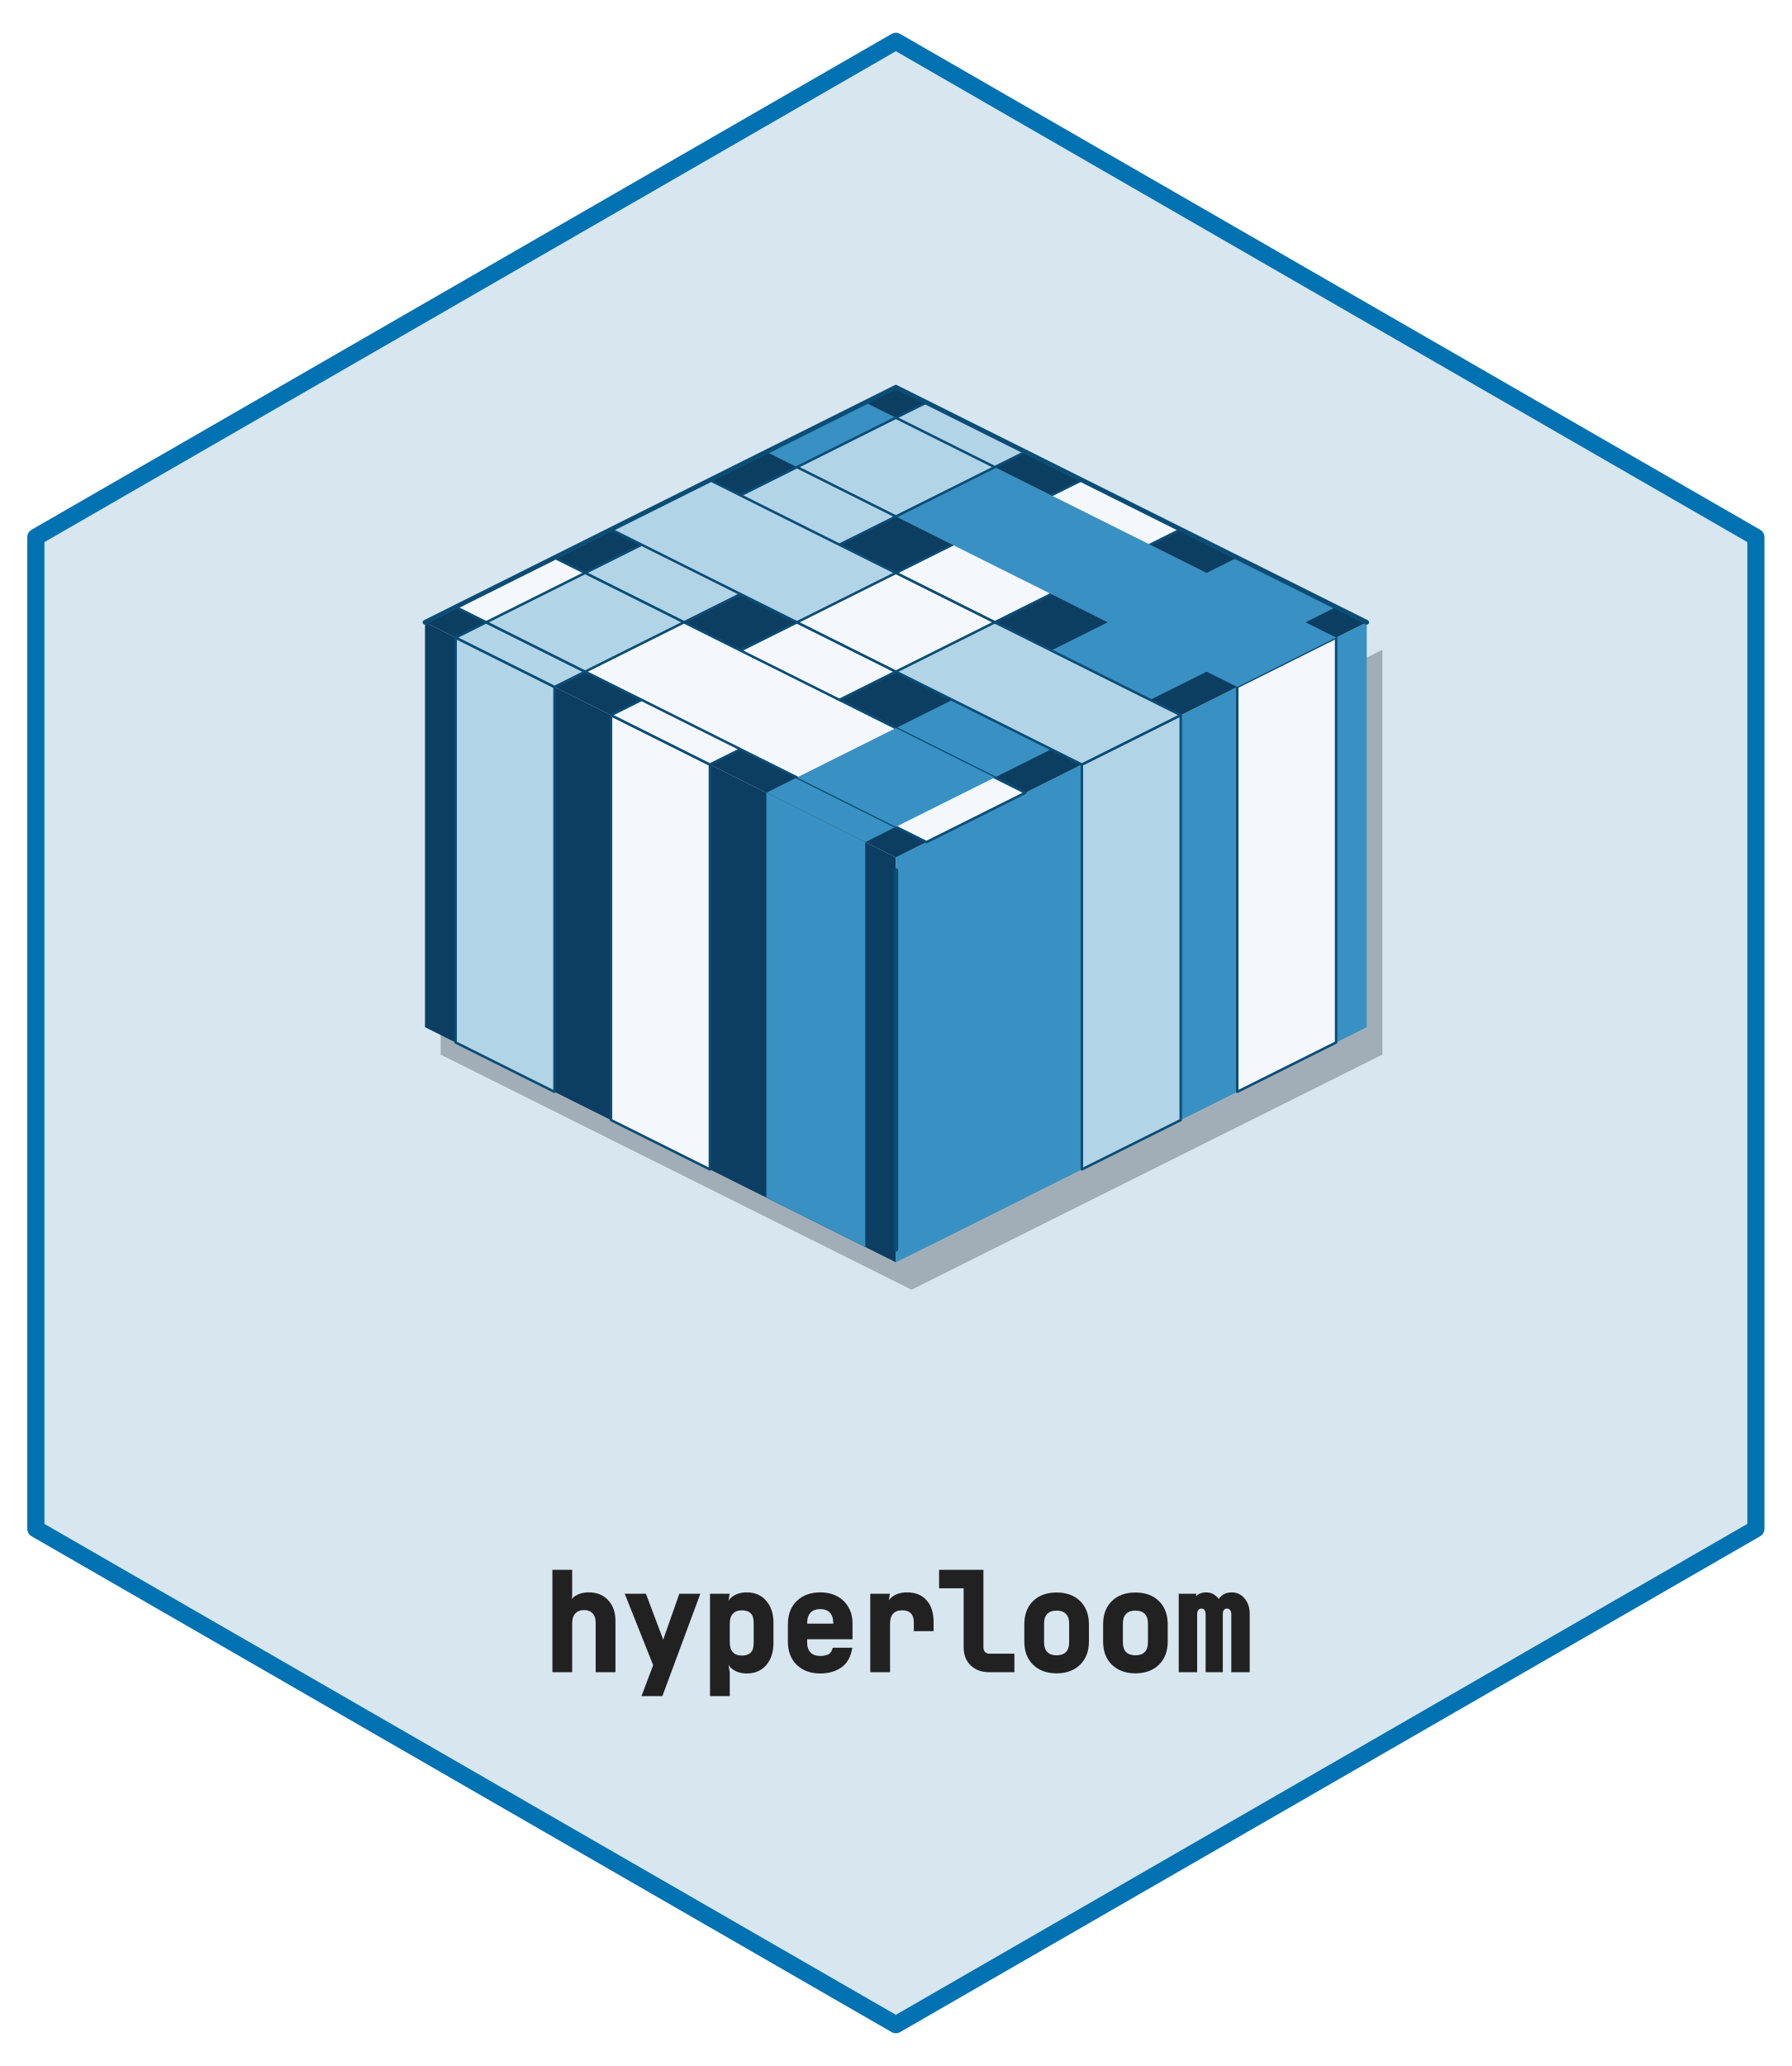
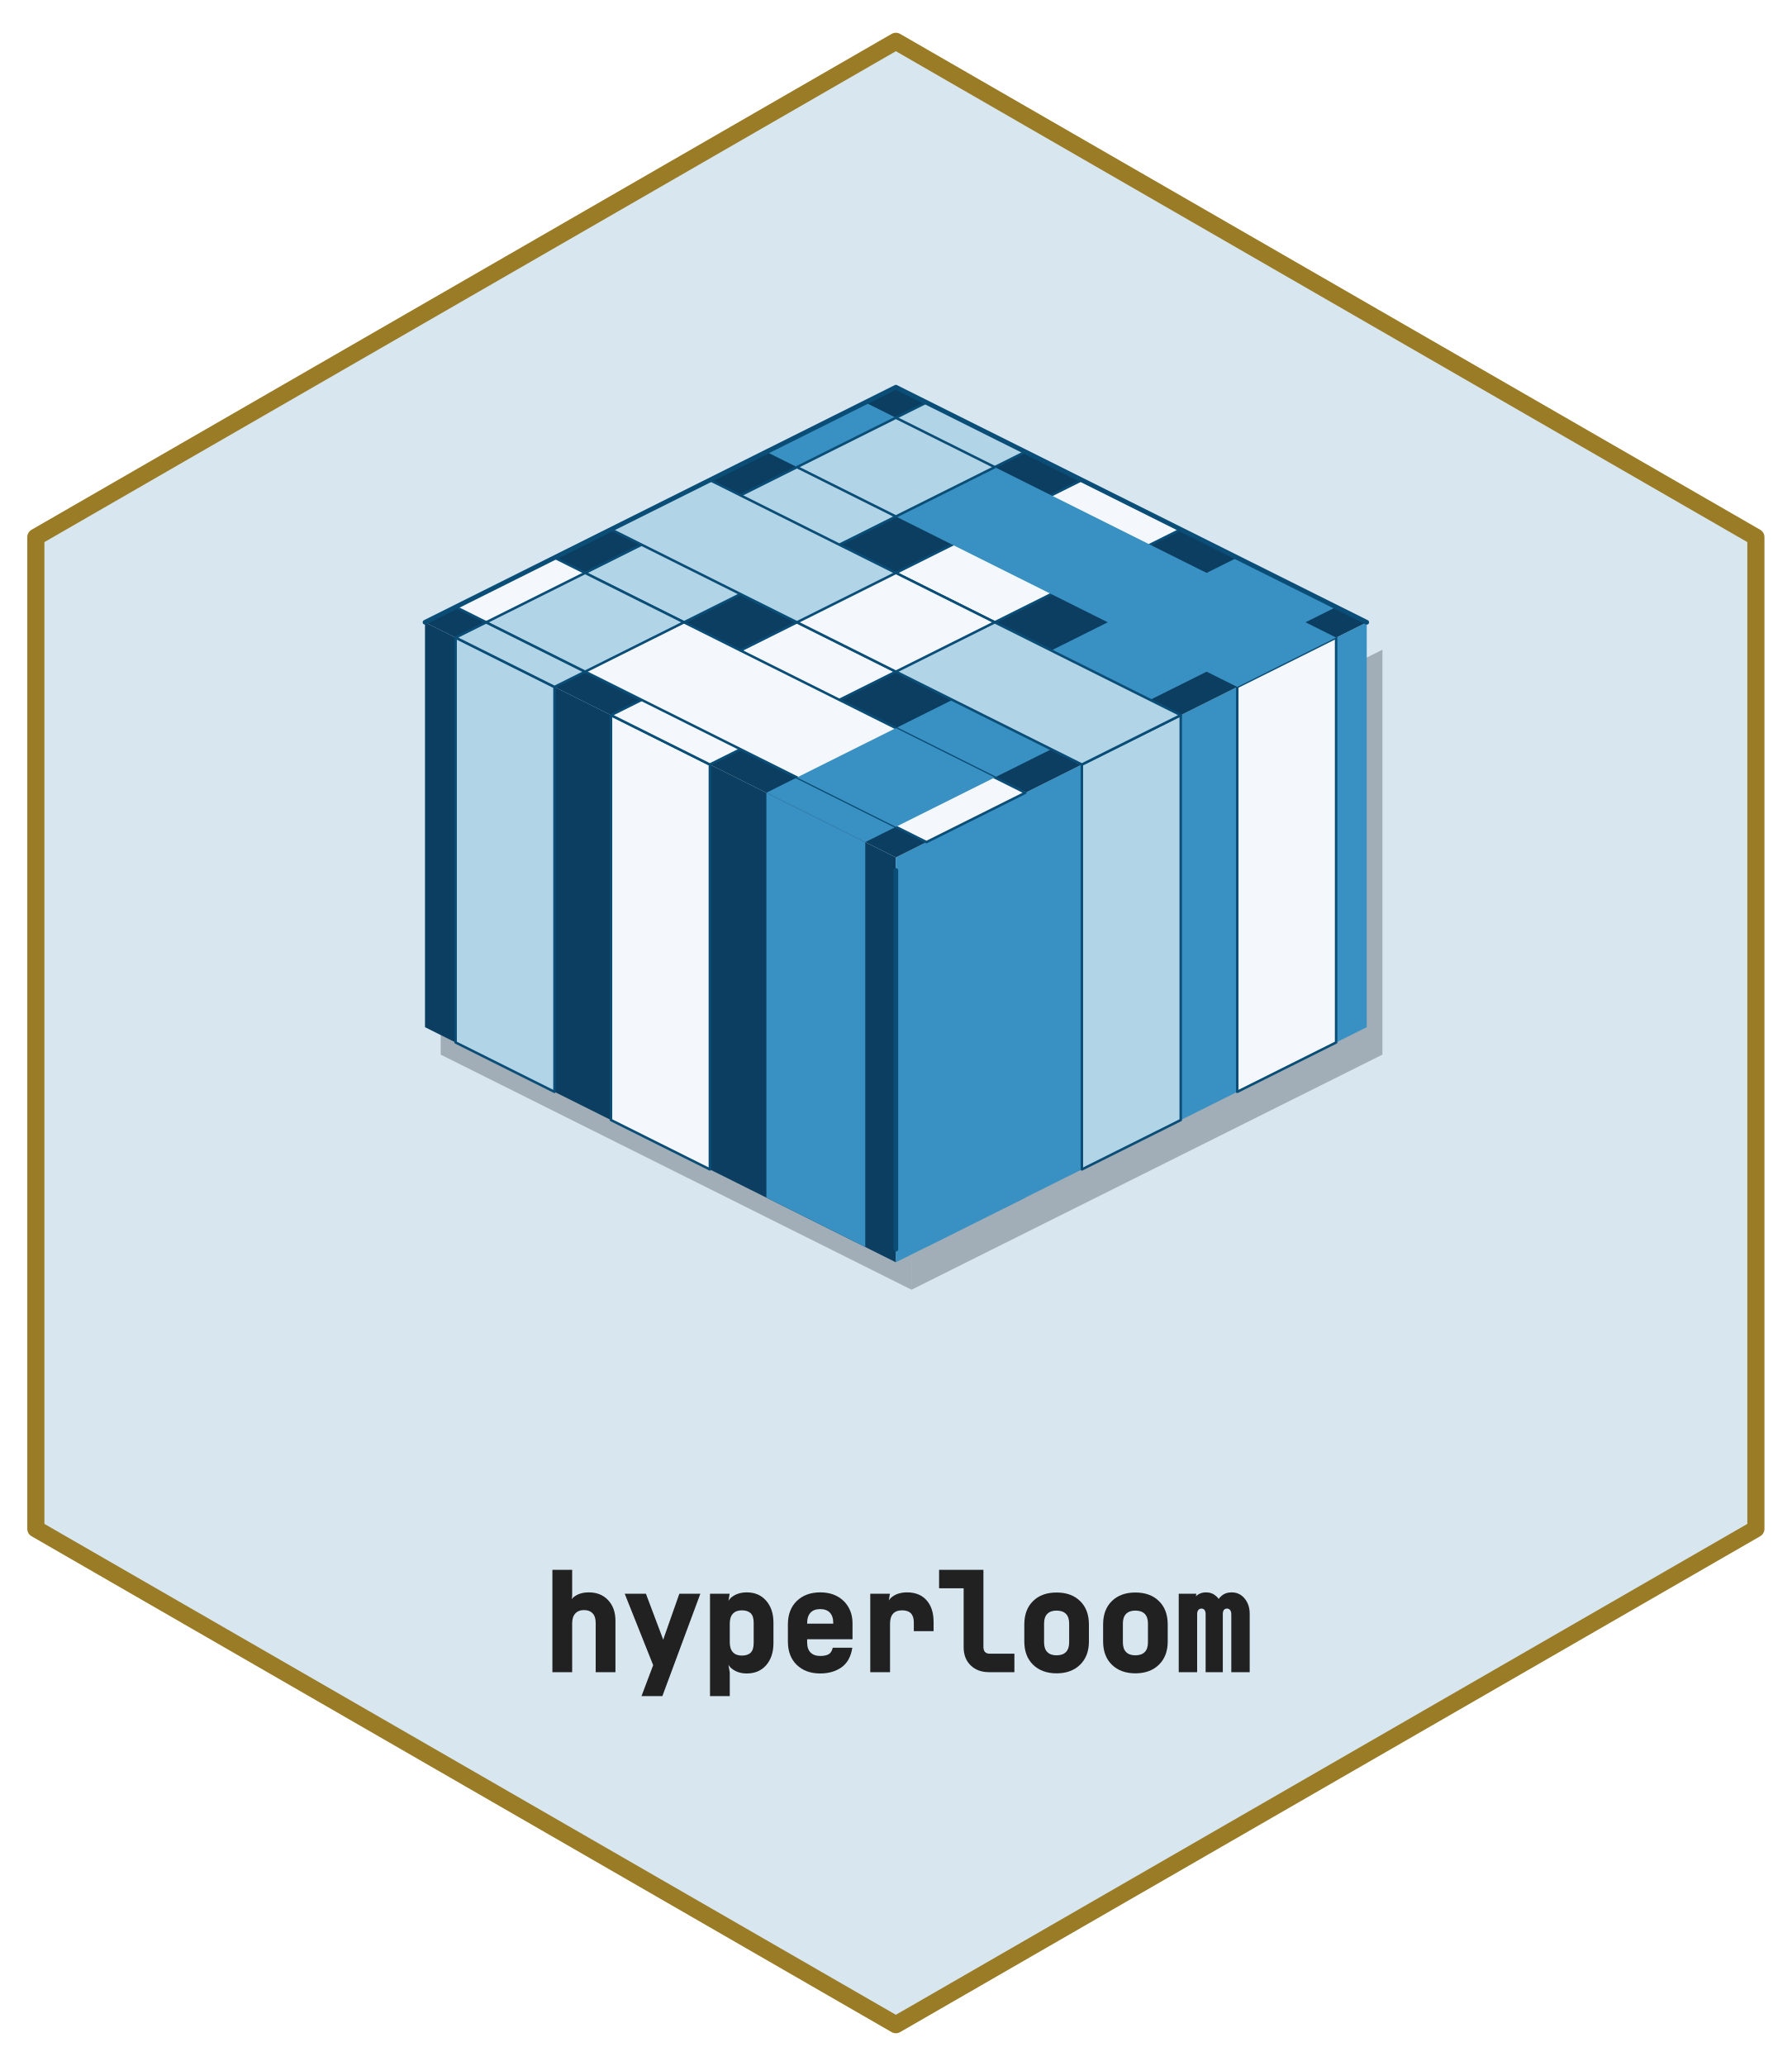
<svg xmlns="http://www.w3.org/2000/svg" xmlns:xlink="http://www.w3.org/1999/xlink" width="432" height="498" viewBox="0 0 432 498">
  <defs>
    <g>
      <g id="glyph-0-0">
        <path d="M 2.688 0 L 2.688 -24.672 L 7.453 -24.672 L 7.453 -18.25 L 6.766 -14.891 C 6.535 -16.285 6.891 -17.359 7.828 -18.109 C 8.773 -18.859 9.988 -19.234 11.469 -19.234 C 13.406 -19.234 14.957 -18.609 16.125 -17.359 C 17.301 -16.109 17.891 -14.445 17.891 -12.375 L 17.891 0 L 13.125 0 L 13.125 -11.891 C 13.125 -12.91 12.875 -13.676 12.375 -14.188 C 11.883 -14.707 11.195 -14.969 10.312 -14.969 C 9.414 -14.969 8.711 -14.691 8.203 -14.141 C 7.703 -13.598 7.453 -12.805 7.453 -11.766 L 7.453 0 Z M 2.688 0 " />
      </g>
      <g id="glyph-0-1">
        <path d="M 5.172 5.766 L 7.984 -1.688 L 1.125 -18.906 L 6.234 -18.906 L 10.125 -8.578 C 10.332 -8.086 10.52 -7.555 10.688 -6.984 C 10.863 -6.41 10.781 -6.082 10.438 -6 C 10.082 -6.082 9.988 -6.406 10.156 -6.969 C 10.32 -7.539 10.488 -8.07 10.656 -8.562 L 14.297 -18.906 L 19.359 -18.906 L 10.203 5.766 Z M 5.172 5.766 " />
      </g>
      <g id="glyph-0-2">
        <path d="M 2.688 5.766 L 2.688 -18.906 L 7.422 -18.906 L 6.766 -14.922 C 6.609 -16.328 7.008 -17.395 7.969 -18.125 C 8.938 -18.863 10.133 -19.234 11.562 -19.234 C 13.508 -19.234 15.066 -18.562 16.234 -17.219 C 17.398 -15.875 17.984 -14.117 17.984 -11.953 L 17.984 -7 C 17.984 -4.801 17.398 -3.031 16.234 -1.688 C 15.066 -0.352 13.508 0.312 11.562 0.312 C 10.125 0.312 8.922 -0.07 7.953 -0.844 C 6.984 -1.613 6.566 -2.691 6.703 -4.078 L 6.734 -4.078 L 7.453 0.078 L 7.453 5.766 Z M 10.359 -4 C 11.285 -4 11.992 -4.227 12.484 -4.688 C 12.973 -5.156 13.219 -5.945 13.219 -7.062 L 13.219 -11.891 C 13.219 -12.984 12.973 -13.758 12.484 -14.219 C 11.992 -14.676 11.285 -14.906 10.359 -14.906 C 9.43 -14.906 8.711 -14.633 8.203 -14.094 C 7.703 -13.551 7.453 -12.766 7.453 -11.734 L 7.453 -7.219 C 7.453 -6.156 7.703 -5.352 8.203 -4.812 C 8.711 -4.27 9.43 -4 10.359 -4 Z M 10.359 -4 " />
      </g>
      <g id="glyph-0-3">
        <path d="M 10.25 0.312 C 7.926 0.312 6.047 -0.375 4.609 -1.75 C 3.18 -3.133 2.469 -5.008 2.469 -7.375 L 2.469 -11.531 C 2.469 -13.895 3.18 -15.77 4.609 -17.156 C 6.047 -18.539 7.926 -19.234 10.25 -19.234 C 11.82 -19.234 13.188 -18.922 14.344 -18.297 C 15.508 -17.672 16.414 -16.797 17.062 -15.672 C 17.719 -14.547 18.047 -13.242 18.047 -11.766 L 18.047 -7.938 L 7.109 -7.938 L 7.109 -7.156 C 7.109 -6.094 7.383 -5.285 7.938 -4.734 C 8.488 -4.18 9.258 -3.906 10.25 -3.906 C 11.102 -3.906 11.781 -4.039 12.281 -4.312 C 12.781 -4.594 13.113 -5.117 13.281 -5.891 L 18 -5.891 C 17.656 -3.711 16.781 -2.133 15.375 -1.156 C 13.977 -0.176 12.27 0.312 10.25 0.312 Z M 7.109 -11.766 L 7.109 -11.688 L 13.406 -11.688 L 13.406 -11.797 C 13.406 -12.922 13.133 -13.77 12.594 -14.344 C 12.062 -14.914 11.281 -15.203 10.25 -15.203 C 9.227 -15.203 8.445 -14.91 7.906 -14.328 C 7.375 -13.754 7.109 -12.898 7.109 -11.766 Z M 7.109 -11.766 " />
      </g>
      <g id="glyph-0-4">
        <path d="M 3.328 0 L 3.328 -18.906 L 8.062 -18.906 L 7.406 -14.797 C 7.176 -16.203 7.535 -17.289 8.484 -18.062 C 9.441 -18.844 10.68 -19.234 12.203 -19.234 C 14.211 -19.234 15.781 -18.598 16.906 -17.328 C 18.031 -16.066 18.594 -14.328 18.594 -12.109 L 18.594 -9.891 L 13.828 -9.891 L 13.828 -12.016 C 13.828 -13.941 12.883 -14.906 11 -14.906 C 10.039 -14.906 9.316 -14.633 8.828 -14.094 C 8.336 -13.562 8.094 -12.738 8.094 -11.625 L 8.094 0 Z M 3.328 0 " />
      </g>
      <g id="glyph-0-5">
        <path d="M 12.969 0 C 11.133 0 9.656 -0.547 8.531 -1.641 C 7.406 -2.734 6.844 -4.188 6.844 -6 L 6.844 -20.219 L 0.922 -20.219 L 0.922 -24.672 L 11.609 -24.672 L 11.609 -6.062 C 11.609 -5.539 11.738 -5.141 12 -4.859 C 12.258 -4.586 12.629 -4.453 13.109 -4.453 L 19.078 -4.453 L 19.078 0 Z M 12.969 0 " />
      </g>
      <g id="glyph-0-6">
        <path d="M 10.25 0.281 C 7.906 0.281 6.02 -0.406 4.594 -1.781 C 3.176 -3.164 2.469 -5.039 2.469 -7.406 L 2.469 -11.5 C 2.469 -13.883 3.172 -15.766 4.578 -17.141 C 5.984 -18.516 7.875 -19.203 10.25 -19.203 C 12.625 -19.203 14.516 -18.516 15.922 -17.141 C 17.336 -15.766 18.047 -13.883 18.047 -11.5 L 18.047 -7.406 C 18.047 -5.039 17.332 -3.164 15.906 -1.781 C 14.488 -0.406 12.602 0.281 10.25 0.281 Z M 10.25 -4.062 C 11.227 -4.062 11.977 -4.32 12.5 -4.844 C 13.02 -5.363 13.281 -6.145 13.281 -7.188 L 13.281 -11.734 C 13.281 -12.766 13.02 -13.539 12.5 -14.062 C 11.977 -14.582 11.227 -14.844 10.25 -14.844 C 9.281 -14.844 8.535 -14.582 8.016 -14.062 C 7.492 -13.539 7.234 -12.766 7.234 -11.734 L 7.234 -7.188 C 7.234 -6.145 7.492 -5.363 8.016 -4.844 C 8.535 -4.32 9.281 -4.062 10.25 -4.062 Z M 10.25 -4.062 " />
      </g>
      <g id="glyph-0-7">
        <path d="M 1.703 0 L 1.703 -18.906 L 5.953 -18.906 L 5.359 -15.859 L 5.297 -15.859 C 5.004 -16.859 5.188 -17.672 5.844 -18.297 C 6.5 -18.922 7.316 -19.234 8.297 -19.234 C 9.234 -19.234 10.031 -18.941 10.688 -18.359 C 11.344 -17.785 11.562 -17.395 11.344 -17.188 C 11.102 -17.375 11.312 -17.758 11.969 -18.344 C 12.625 -18.938 13.453 -19.234 14.453 -19.234 C 15.742 -19.234 16.789 -18.738 17.594 -17.75 C 18.406 -16.77 18.812 -15.539 18.812 -14.062 L 18.812 0 L 14.375 0 L 14.375 -13.906 C 14.375 -14.383 14.281 -14.738 14.094 -14.969 C 13.906 -15.207 13.648 -15.328 13.328 -15.328 C 13.004 -15.328 12.754 -15.211 12.578 -14.984 C 12.41 -14.766 12.328 -14.414 12.328 -13.938 L 12.328 0 L 8.188 0 L 8.188 -13.906 C 8.188 -14.395 8.098 -14.754 7.922 -14.984 C 7.742 -15.211 7.5 -15.328 7.188 -15.328 C 6.863 -15.328 6.609 -15.211 6.422 -14.984 C 6.234 -14.766 6.141 -14.414 6.141 -13.938 L 6.141 0 Z M 1.703 0 " />
      </g>
    </g>
  </defs>
-   <path fill-rule="nonzero" fill="rgb(84.314%, 90.196%, 93.725%)" fill-opacity="1" stroke-width="4.125" stroke-linecap="round" stroke-linejoin="round" stroke="rgb(0%, 44.706%, 69.804%)" stroke-opacity="1" stroke-miterlimit="10" d="M 216 9.961 L 423.359 129.48 L 423.359 368.52 L 216 488.039 L 8.641 368.52 L 8.641 129.48 Z M 216 9.961 " />
+   <path fill-rule="nonzero" fill="rgb(84.314%, 90.196%, 93.725%)" fill-opacity="1" stroke-width="4.125" stroke-linecap="round" stroke-linejoin="round" stroke="rgb(60.392%, 48.235%, 14.902%)" stroke-opacity="1" stroke-miterlimit="10" d="M 216 9.961 L 423.359 129.48 L 423.359 368.52 L 216 488.039 L 8.641 368.52 L 8.641 129.48 Z M 216 9.961 " />
  <path fill-rule="nonzero" fill="rgb(1.176%, 3.922%, 7.059%)" fill-opacity="0.251" d="M 106.254 156.609 L 219.785 213.281 L 219.785 310.879 L 106.254 254.211 Z M 106.254 156.609 " />
  <path fill-rule="nonzero" fill="rgb(4.706%, 24.314%, 38.431%)" fill-opacity="1" d="M 102.469 150 L 216 206.672 L 216 304.27 L 102.469 247.598 Z M 102.469 150 " />
  <path fill-rule="nonzero" fill="rgb(1.176%, 3.922%, 7.059%)" fill-opacity="0.251" d="M 219.785 213.281 L 333.312 156.609 L 333.312 254.211 L 219.785 310.879 Z M 219.785 213.281 " />
  <path fill-rule="nonzero" fill="rgb(21.961%, 56.863%, 76.078%)" fill-opacity="1" d="M 216 206.672 L 329.531 150 L 329.531 247.598 L 216 304.27 Z M 216 206.672 " />
  <path fill-rule="nonzero" fill="rgb(69.804%, 83.137%, 90.588%)" fill-opacity="1" stroke-width="0.6" stroke-linecap="round" stroke-linejoin="round" stroke="rgb(3.922%, 30.196%, 46.275%)" stroke-opacity="1" stroke-miterlimit="10" d="M 109.852 153.684 L 133.691 165.586 L 133.691 263.184 L 109.852 251.281 Z M 109.852 153.684 " />
  <path fill-rule="nonzero" fill="rgb(21.961%, 56.863%, 76.078%)" fill-opacity="1" d="M 223.379 202.988 L 247.219 191.086 L 247.219 288.684 L 223.379 300.586 Z M 223.379 202.988 " />
  <path fill-rule="nonzero" fill="rgb(95.686%, 97.255%, 98.824%)" fill-opacity="1" stroke-width="0.6" stroke-linecap="round" stroke-linejoin="round" stroke="rgb(3.922%, 30.196%, 46.275%)" stroke-opacity="1" stroke-miterlimit="10" d="M 147.316 172.383 L 171.156 184.285 L 171.156 281.883 L 147.316 269.984 Z M 147.316 172.383 " />
  <path fill-rule="nonzero" fill="rgb(69.804%, 83.137%, 90.588%)" fill-opacity="1" stroke-width="0.6" stroke-linecap="round" stroke-linejoin="round" stroke="rgb(3.922%, 30.196%, 46.275%)" stroke-opacity="1" stroke-miterlimit="10" d="M 260.844 184.285 L 284.684 172.383 L 284.684 269.984 L 260.844 281.883 Z M 260.844 184.285 " />
  <path fill-rule="nonzero" fill="rgb(21.961%, 56.863%, 76.078%)" fill-opacity="1" d="M 184.781 191.086 L 208.621 202.988 L 208.621 300.586 L 184.781 288.684 Z M 184.781 191.086 " />
  <path fill-rule="nonzero" fill="rgb(95.686%, 97.255%, 98.824%)" fill-opacity="1" stroke-width="0.6" stroke-linecap="round" stroke-linejoin="round" stroke="rgb(3.922%, 30.196%, 46.275%)" stroke-opacity="1" stroke-miterlimit="10" d="M 298.309 165.586 L 322.148 153.684 L 322.148 251.281 L 298.309 263.184 Z M 298.309 165.586 " />
  <path fill-rule="nonzero" fill="rgb(4.706%, 24.314%, 38.431%)" fill-opacity="1" d="M 216 93.328 L 329.531 150 L 216 206.672 L 102.469 150 Z M 216 93.328 " />
  <path fill-rule="nonzero" fill="rgb(69.804%, 83.137%, 90.588%)" fill-opacity="1" stroke-width="0.6" stroke-linecap="round" stroke-linejoin="round" stroke="rgb(3.922%, 30.196%, 46.275%)" stroke-opacity="1" stroke-miterlimit="10" d="M 223.379 97.012 L 247.219 108.914 L 133.691 165.586 L 109.852 153.684 Z M 223.379 97.012 " />
  <path fill-rule="nonzero" fill="rgb(95.686%, 97.255%, 98.824%)" fill-opacity="1" stroke-width="0.6" stroke-linecap="round" stroke-linejoin="round" stroke="rgb(3.922%, 30.196%, 46.275%)" stroke-opacity="1" stroke-miterlimit="10" d="M 260.844 115.715 L 284.684 127.613 L 171.156 184.285 L 147.316 172.383 Z M 260.844 115.715 " />
  <path fill-rule="nonzero" fill="rgb(21.961%, 56.863%, 76.078%)" fill-opacity="1" d="M 298.309 134.414 L 322.148 146.316 L 208.621 202.988 L 184.781 191.086 Z M 298.309 134.414 " />
  <path fill-rule="nonzero" fill="rgb(21.961%, 56.863%, 76.078%)" fill-opacity="1" d="M 208.621 97.012 L 322.148 153.684 L 298.309 165.586 L 184.781 108.914 Z M 208.621 97.012 " />
  <path fill-rule="nonzero" fill="rgb(69.804%, 83.137%, 90.588%)" fill-opacity="1" stroke-width="0.6" stroke-linecap="round" stroke-linejoin="round" stroke="rgb(3.922%, 30.196%, 46.275%)" stroke-opacity="1" stroke-miterlimit="10" d="M 171.156 115.715 L 284.684 172.383 L 260.844 184.285 L 147.316 127.613 Z M 171.156 115.715 " />
  <path fill-rule="nonzero" fill="rgb(95.686%, 97.255%, 98.824%)" fill-opacity="1" stroke-width="0.6" stroke-linecap="round" stroke-linejoin="round" stroke="rgb(3.922%, 30.196%, 46.275%)" stroke-opacity="1" stroke-miterlimit="10" d="M 133.691 134.414 L 247.219 191.086 L 223.379 202.988 L 109.852 146.316 Z M 133.691 134.414 " />
  <path fill-rule="nonzero" fill="rgb(69.804%, 83.137%, 90.588%)" fill-opacity="1" stroke-width="0.6" stroke-linecap="round" stroke-linejoin="round" stroke="rgb(3.922%, 30.196%, 46.275%)" stroke-opacity="1" stroke-miterlimit="10" d="M 216 100.695 L 239.84 112.598 L 216 124.5 L 192.16 112.598 Z M 216 100.695 " />
  <path fill-rule="nonzero" fill="rgb(69.804%, 83.137%, 90.588%)" fill-opacity="1" stroke-width="0.6" stroke-linecap="round" stroke-linejoin="round" stroke="rgb(3.922%, 30.196%, 46.275%)" stroke-opacity="1" stroke-miterlimit="10" d="M 141.07 138.098 L 164.91 150 L 141.07 161.902 L 117.23 150 Z M 141.07 138.098 " />
  <path fill-rule="nonzero" fill="rgb(95.686%, 97.255%, 98.824%)" fill-opacity="1" stroke-width="0.6" stroke-linecap="round" stroke-linejoin="round" stroke="rgb(3.922%, 30.196%, 46.275%)" stroke-opacity="1" stroke-miterlimit="10" d="M 216 138.098 L 239.84 150 L 216 161.902 L 192.16 150 Z M 216 138.098 " />
  <path fill-rule="nonzero" fill="rgb(21.961%, 56.863%, 76.078%)" fill-opacity="1" d="M 290.93 138.098 L 314.77 150 L 290.93 161.902 L 267.09 150 Z M 290.93 138.098 " />
  <path fill-rule="nonzero" fill="rgb(21.961%, 56.863%, 76.078%)" fill-opacity="1" d="M 216 175.5 L 239.84 187.402 L 216 199.305 L 192.16 187.402 Z M 216 175.5 " />
  <path fill="none" stroke-width="1.125" stroke-linecap="round" stroke-linejoin="round" stroke="rgb(3.922%, 30.196%, 46.275%)" stroke-opacity="1" stroke-miterlimit="10" d="M 102.469 150 L 216 93.328 L 329.531 150 " />
  <path fill="none" stroke-width="1.125" stroke-linecap="round" stroke-linejoin="round" stroke="rgb(3.922%, 30.196%, 46.275%)" stroke-opacity="1" stroke-miterlimit="10" d="M 216 209.816 L 216 301.121 " />
  <g fill="rgb(12.941%, 12.941%, 12.941%)" fill-opacity="1">
    <use xlink:href="#glyph-0-0" x="130.5" y="403.069" />
    <use xlink:href="#glyph-0-1" x="149.5" y="403.069" />
    <use xlink:href="#glyph-0-2" x="168.5" y="403.069" />
    <use xlink:href="#glyph-0-3" x="187.5" y="403.069" />
    <use xlink:href="#glyph-0-4" x="206.5" y="403.069" />
    <use xlink:href="#glyph-0-5" x="225.5" y="403.069" />
    <use xlink:href="#glyph-0-6" x="244.5" y="403.069" />
    <use xlink:href="#glyph-0-6" x="263.5" y="403.069" />
    <use xlink:href="#glyph-0-7" x="282.5" y="403.069" />
  </g>
</svg>
